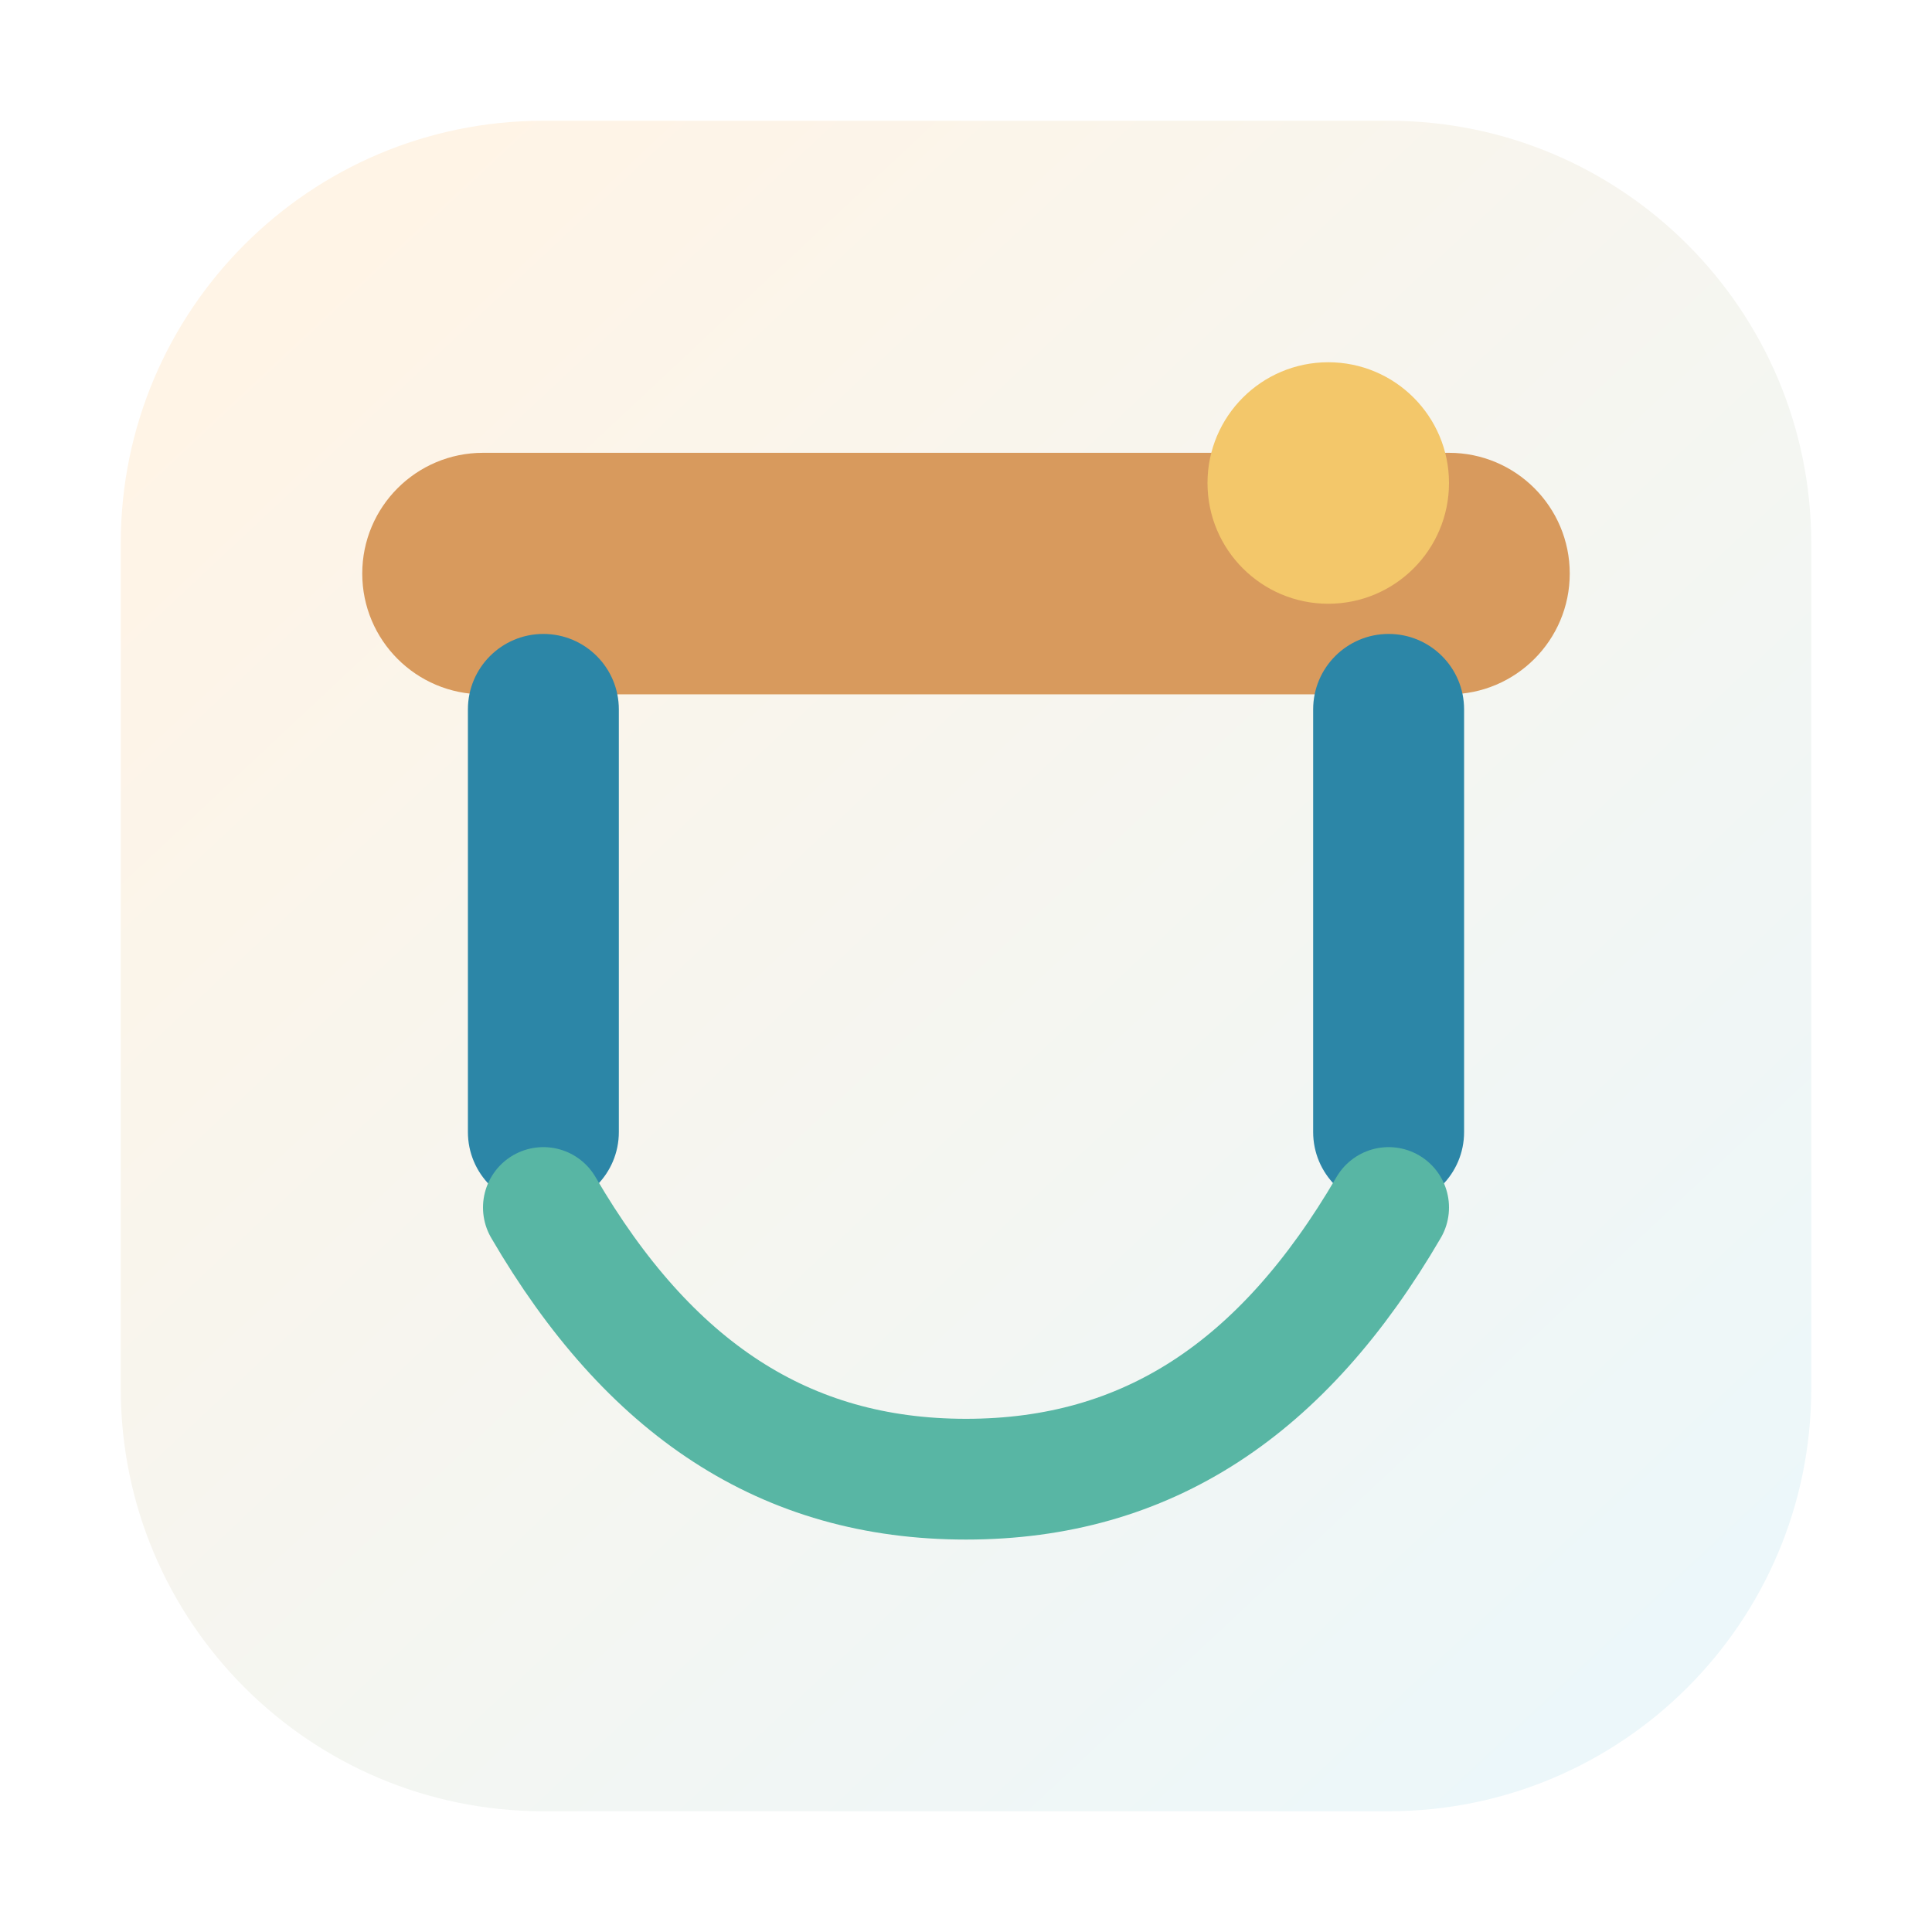
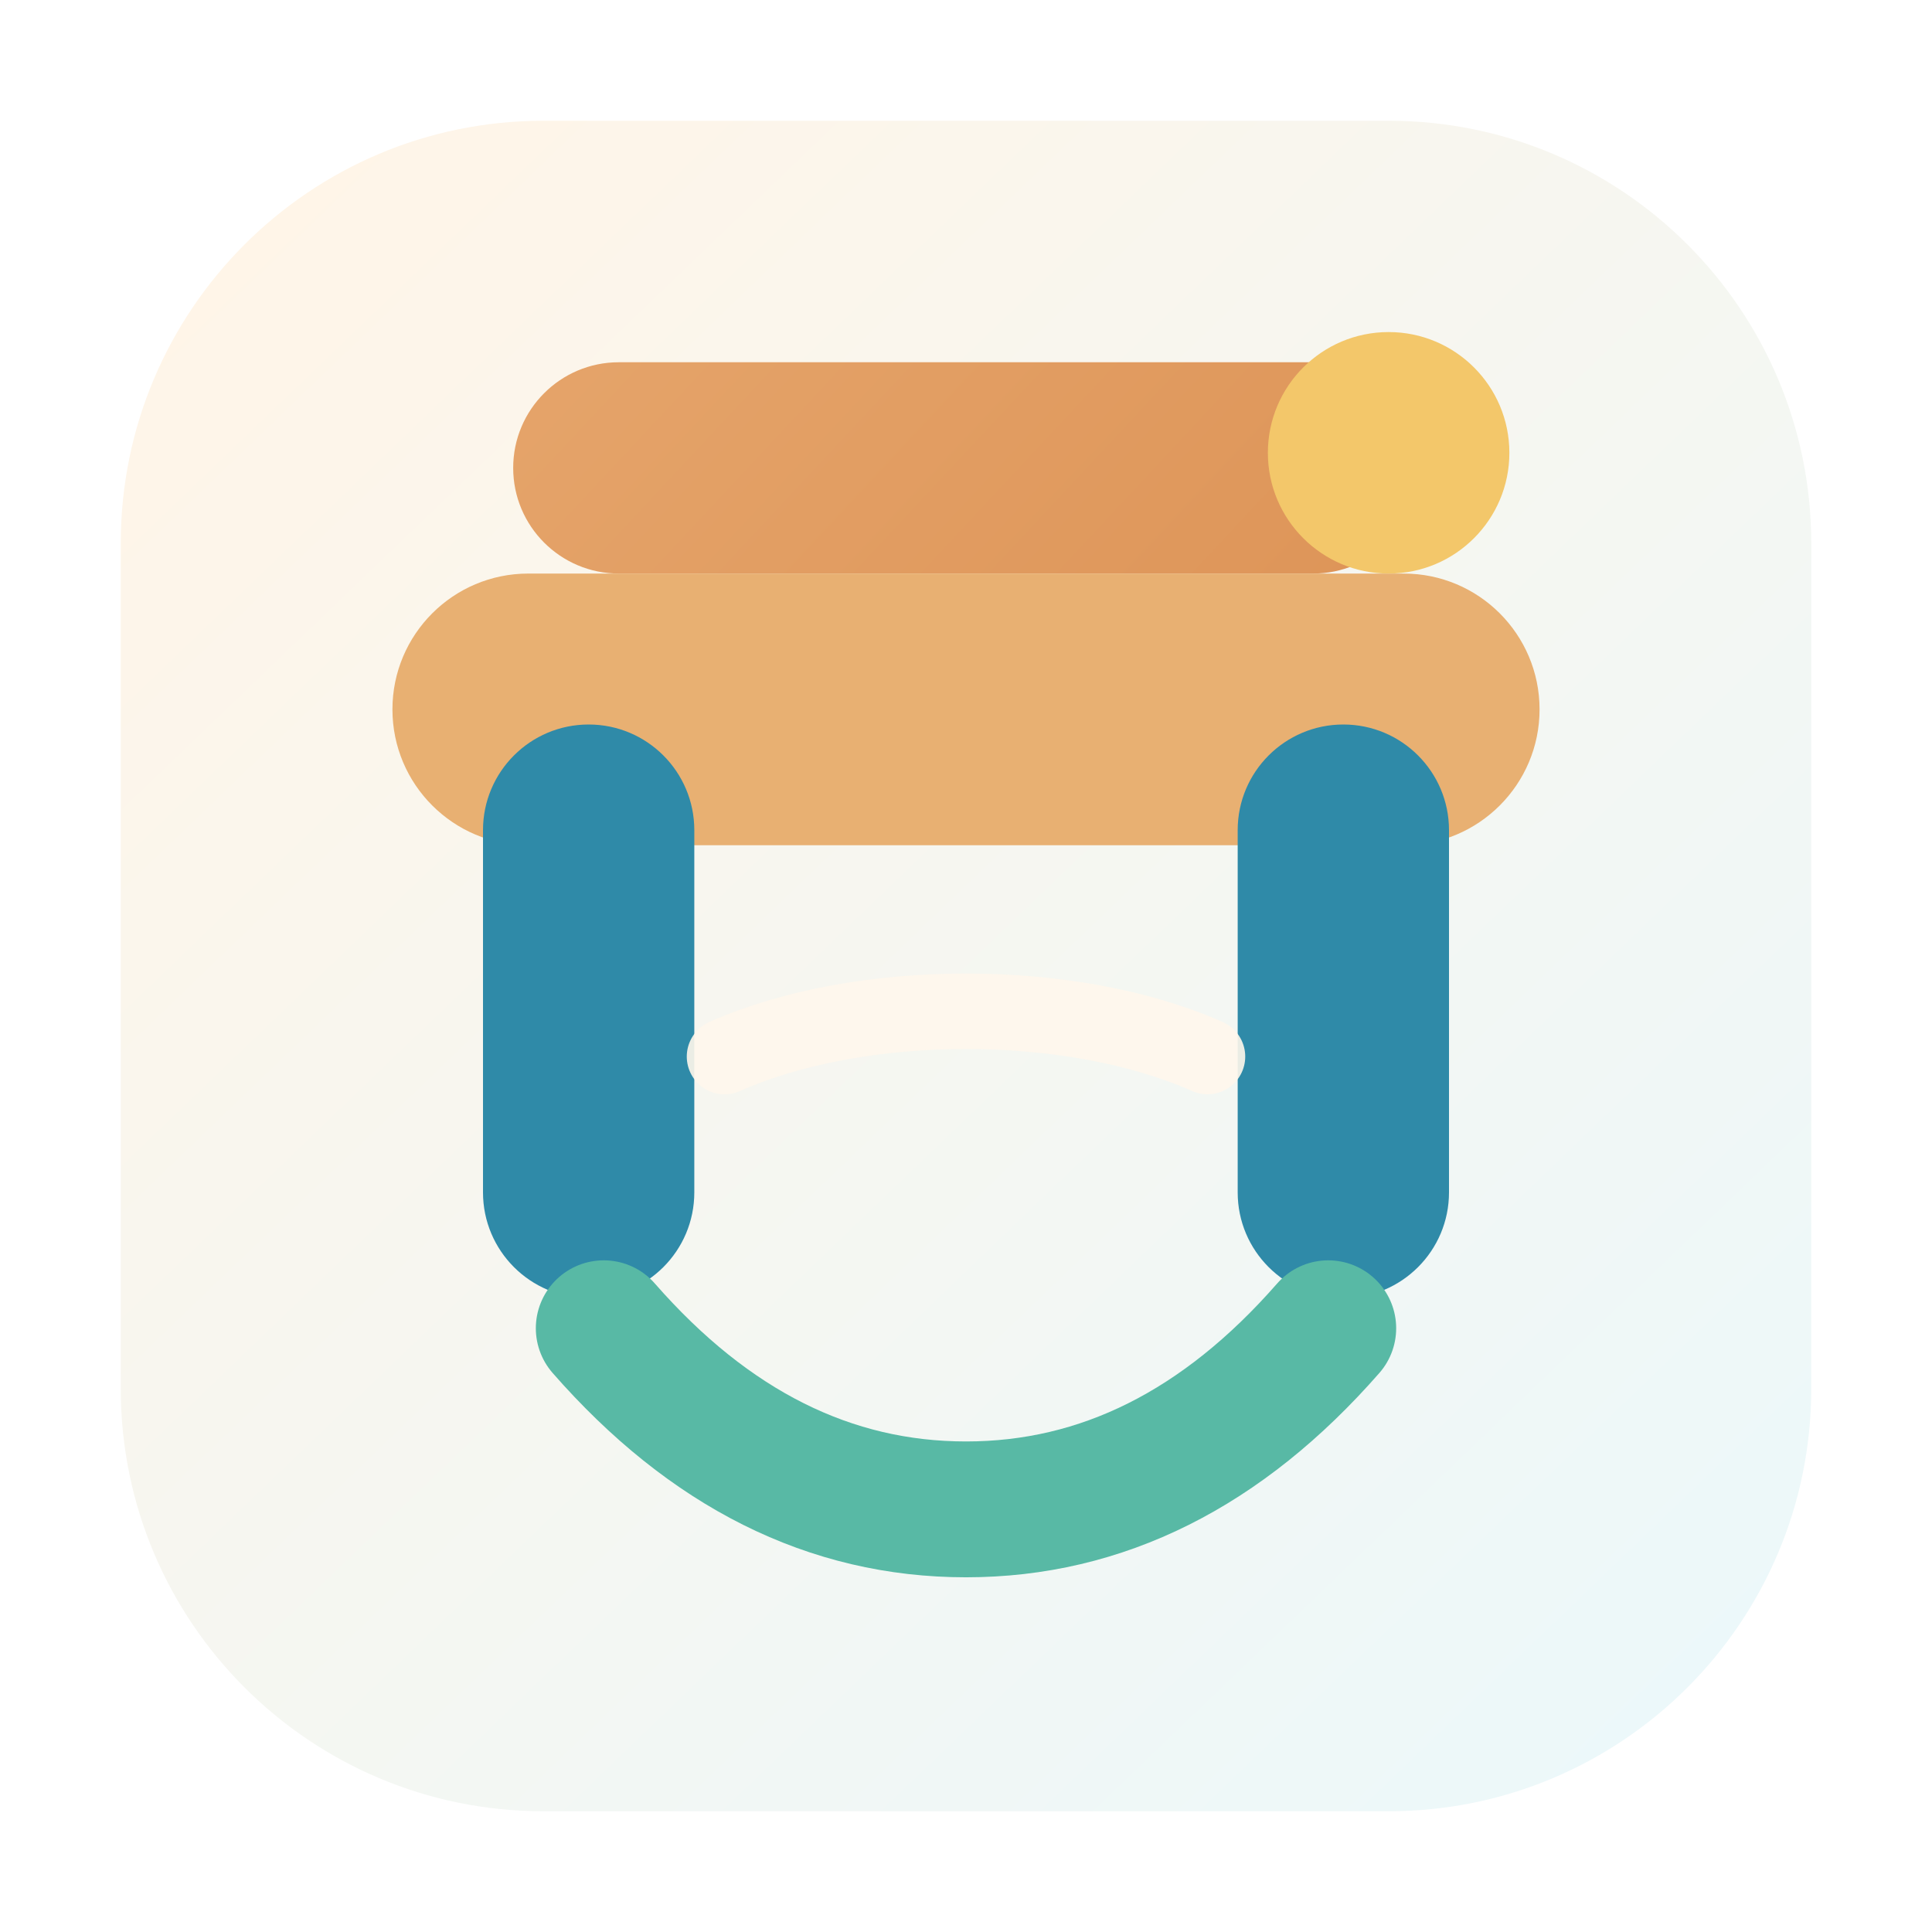
<svg xmlns="http://www.w3.org/2000/svg" viewBox="0 0 128 128" fill="none">
-   <rect x="8" y="8" width="112" height="112" rx="28" fill="url(#bg)" />
-   <rect x="24" y="30" width="80" height="16" rx="8" fill="#D89A5D" />
-   <rect x="31" y="42" width="10" height="38" rx="5" fill="#2C86A7" />
-   <rect x="87" y="42" width="10" height="38" rx="5" fill="#2C86A7" />
-   <path d="M36 80C43 92 52 98 64 98C76 98 85 92 92 80" stroke="#58B6A4" stroke-width="8" stroke-linecap="round" />
-   <circle cx="88" cy="32" r="8" fill="#F3C76A" />
  <defs>
-     <linearGradient id="bg" x1="20" y1="18" x2="108" y2="112" gradientUnits="userSpaceOnUse">
-       <stop stop-color="#FFF4E6" />
-       <stop offset="1" stop-color="#ECF7FA" />
+     <linearGradient id="bg" x1="16" y1="14" x2="112" y2="114" gradientUnits="userSpaceOnUse">
+       <stop stop-color="#FFF5E8" />
+       <stop offset="1" stop-color="#ECF8FA" />
+     </linearGradient>
+     <linearGradient id="strap" x1="34" y1="26" x2="94" y2="82" gradientUnits="userSpaceOnUse">
+       <stop stop-color="#E5A46A" />
+       <stop offset="1" stop-color="#D98B4D" />
    </linearGradient>
  </defs>
+   <rect x="8" y="8" width="112" height="112" rx="28" fill="url(#bg)" />
+   <rect x="34" y="24" width="60" height="14" rx="7" fill="url(#strap)" />
+   <rect x="26" y="38" width="76" height="18" rx="9" fill="#E8B072" />
+   <rect x="32" y="48" width="14" height="38" rx="7" fill="#2F8AA8" />
+   <rect x="82" y="48" width="14" height="38" rx="7" fill="#2F8AA8" />
+   <path d="M40 88C47 96 55 100 64 100C73 100 81 96 88 88" stroke="#58B9A5" stroke-width="9" stroke-linecap="round" />
+   <path d="M48 70C57 66 71 66 80 70" stroke="#FFF7EC" stroke-width="5" stroke-linecap="round" opacity=".9" />
+   <circle cx="92" cy="30" r="8" fill="#F3C76A" />
</svg>
